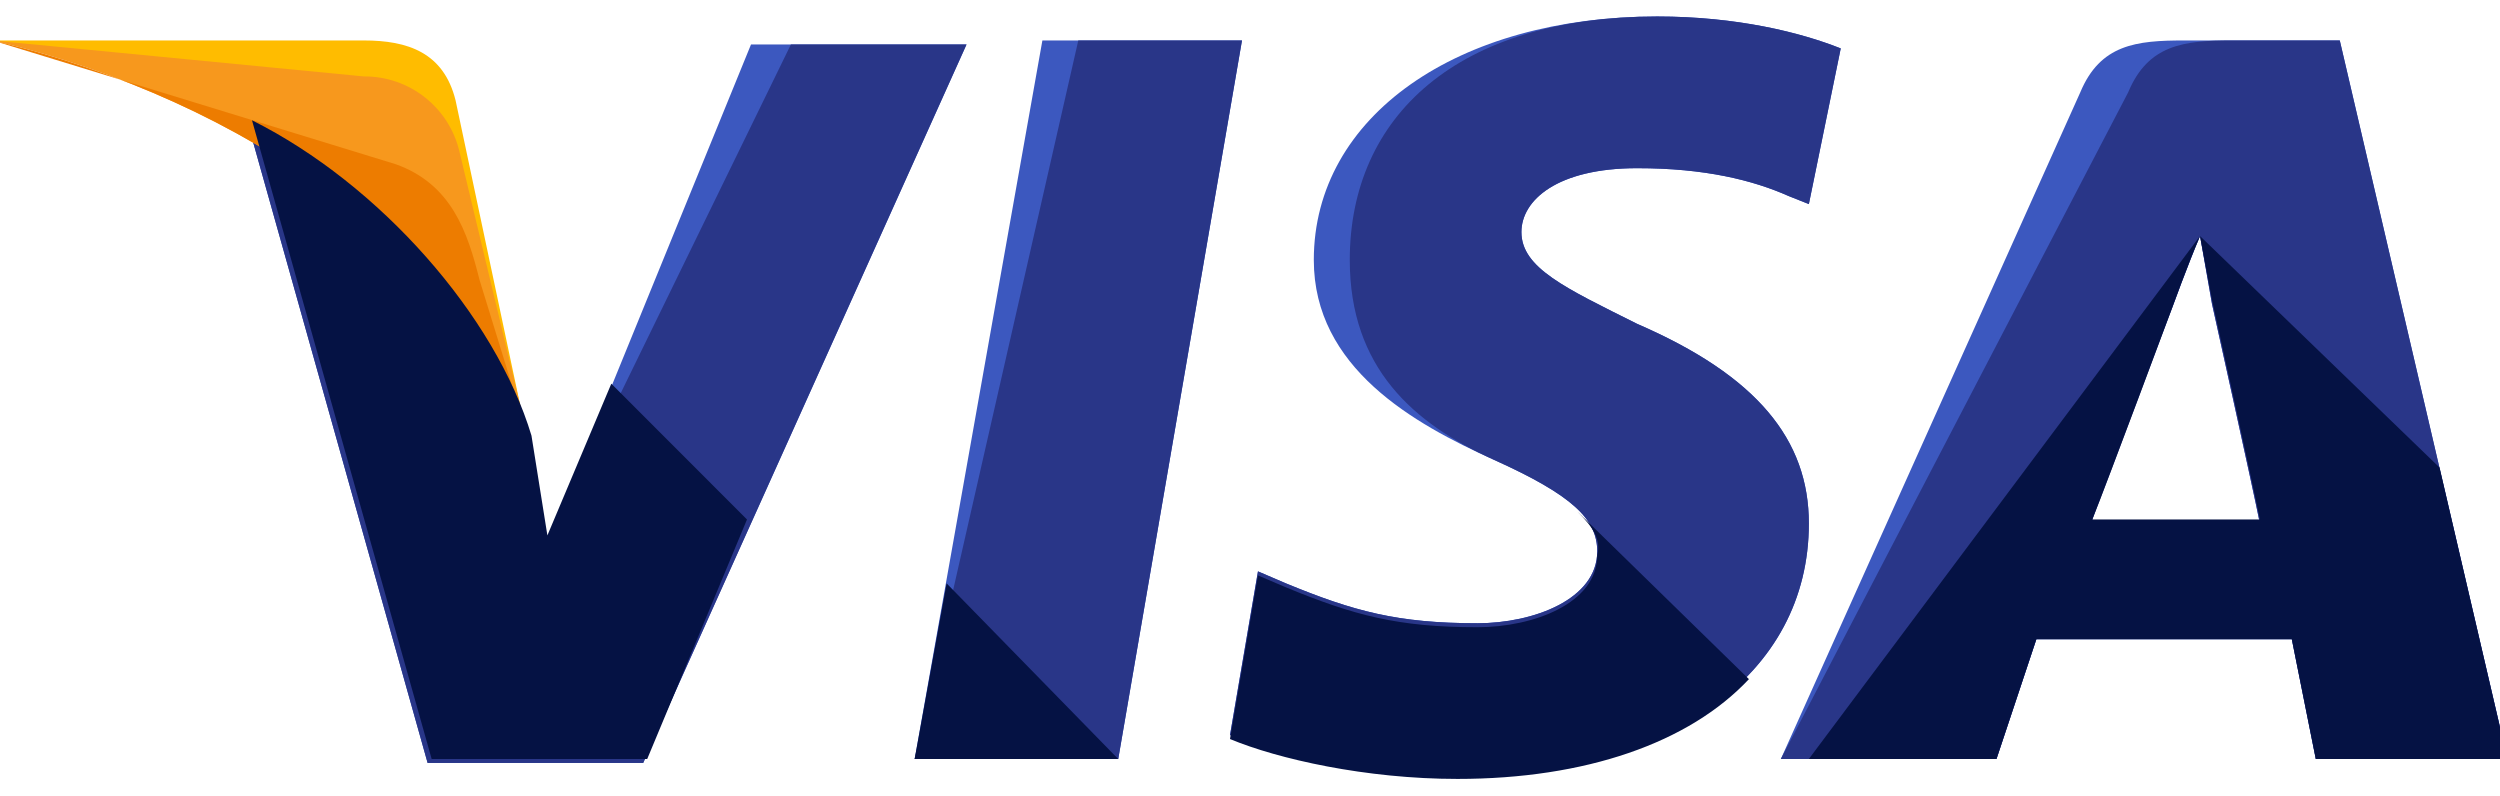
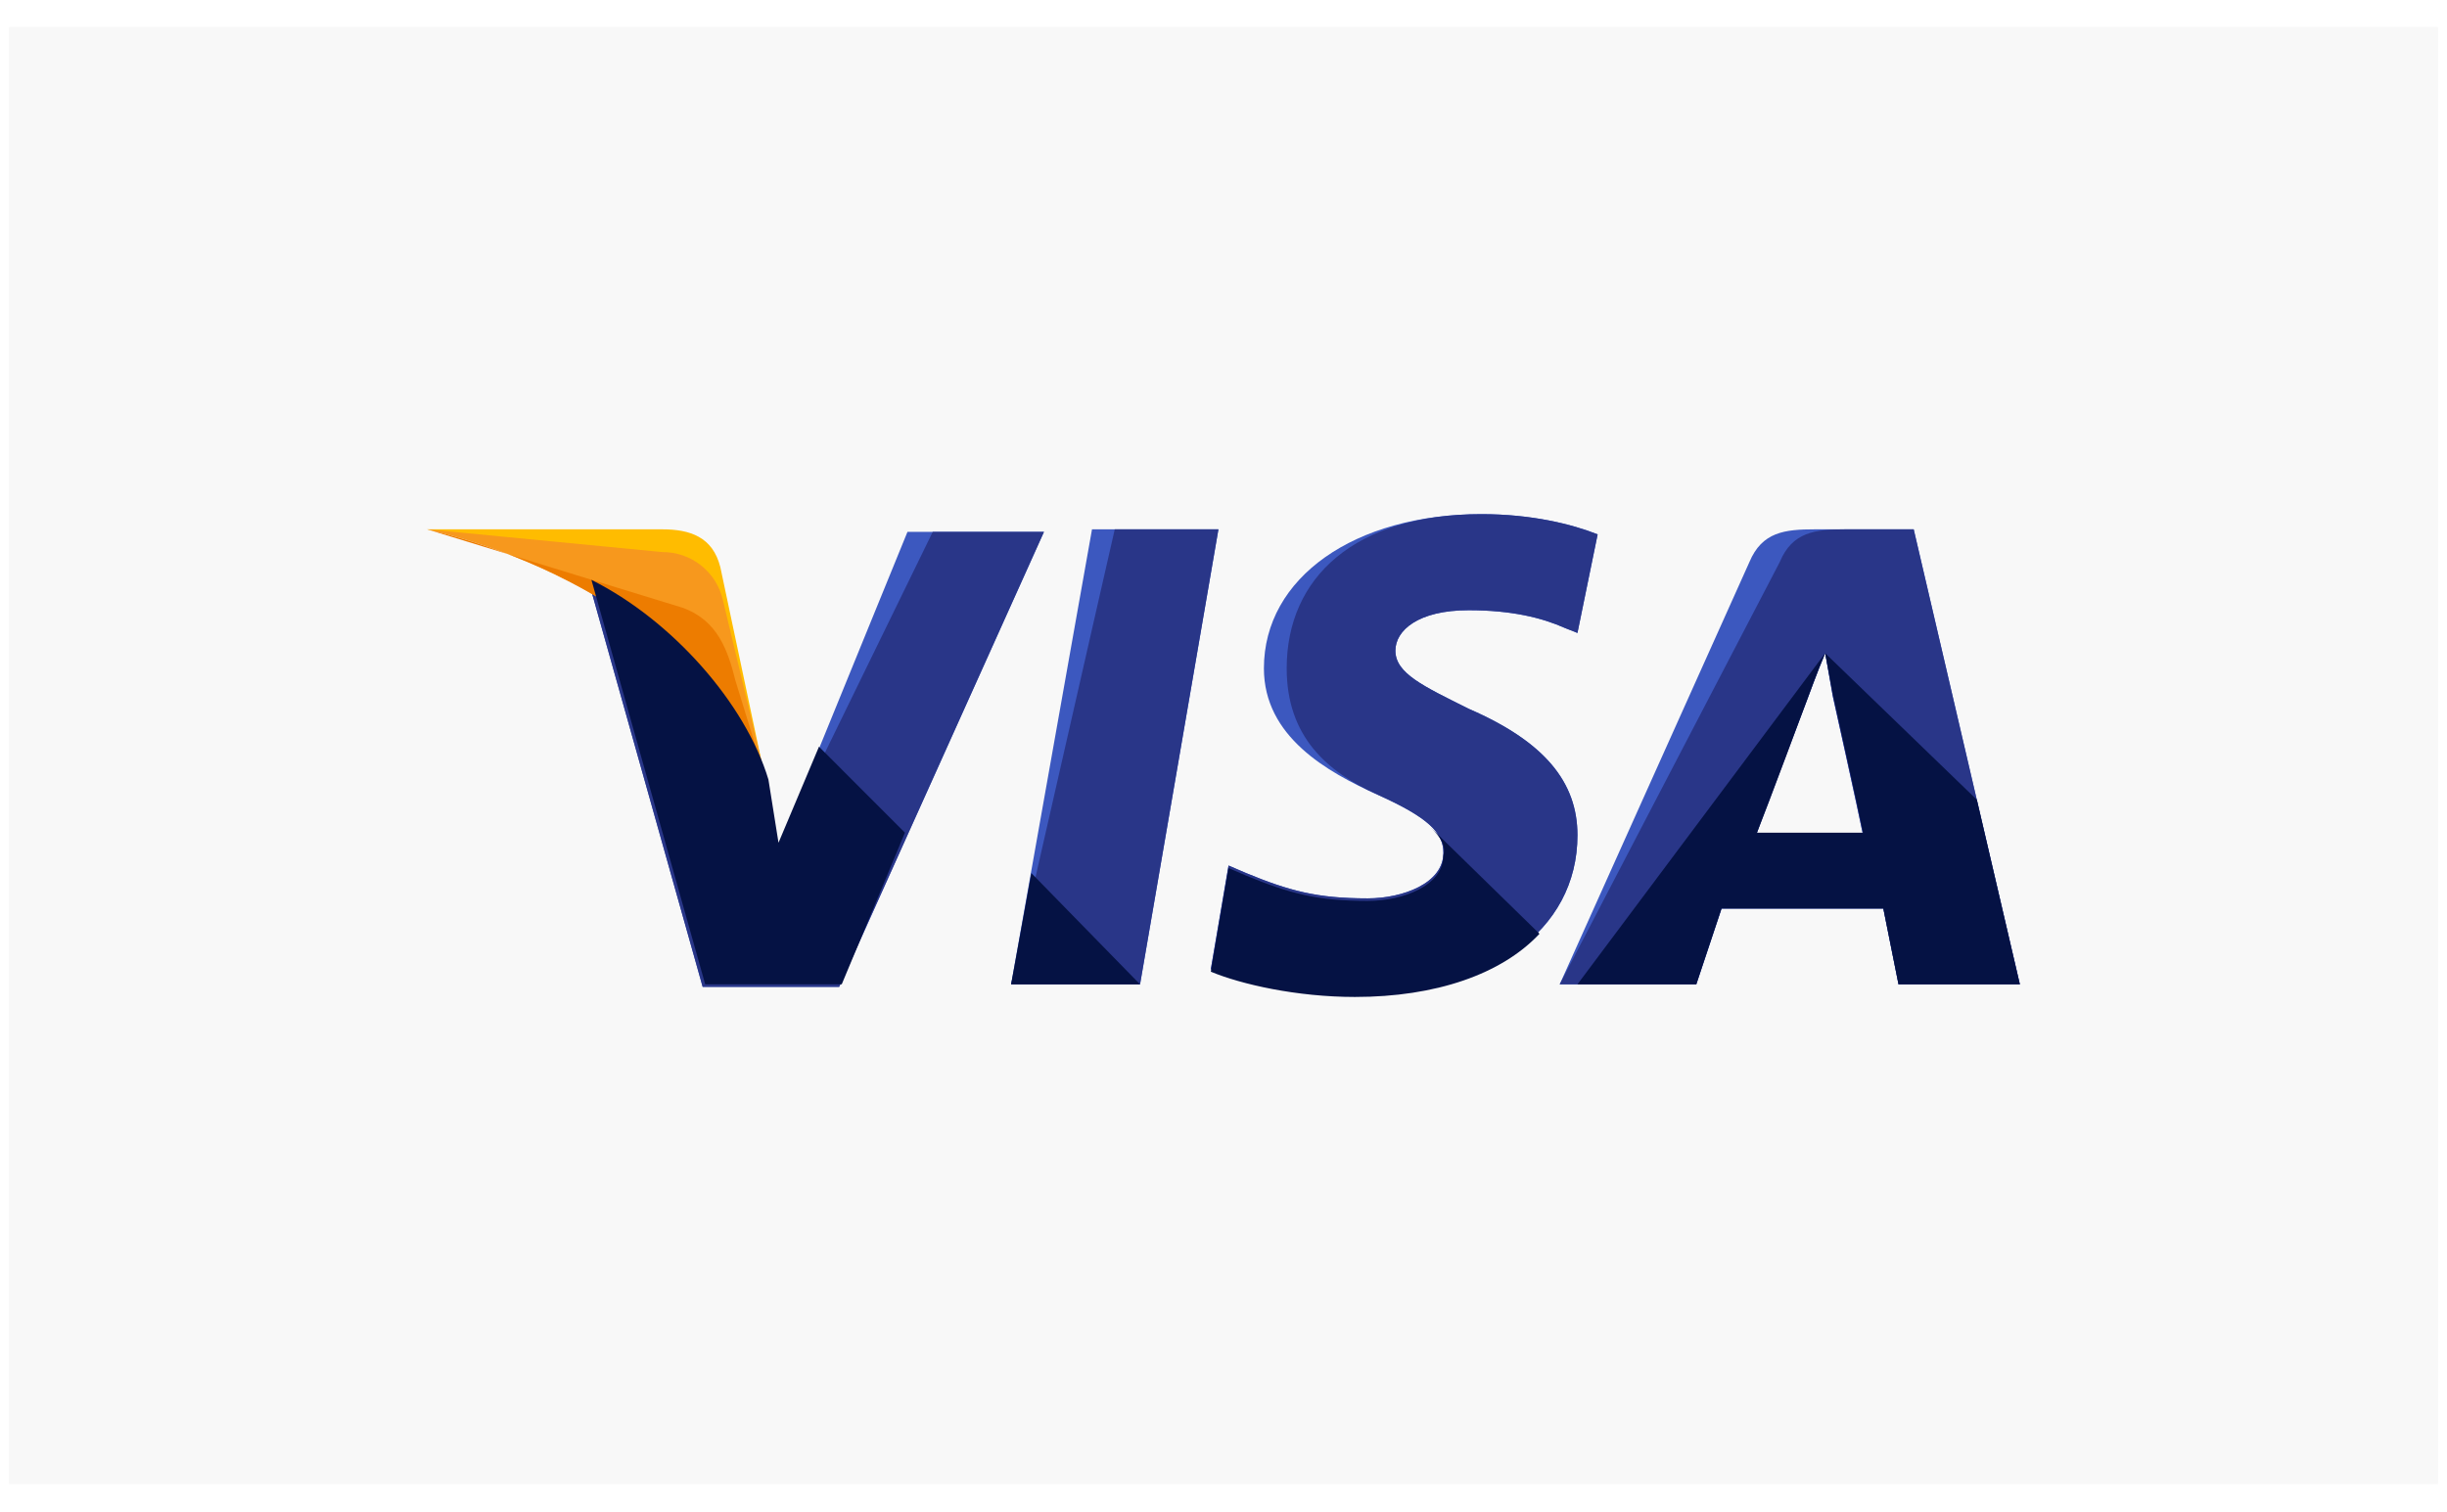
- <svg xmlns="http://www.w3.org/2000/svg" width="44" height="14" viewBox="0 0 44 14">
+ <svg xmlns="http://www.w3.org/2000/svg" width="68" height="42" viewBox="0 0 68 42">
  <g>
    <g>
      <g>
-         <g>
-           <path fill="#3c58bf" d="M16.098 13.358L18.346.712h3.513l-2.178 12.646z" />
-         </g>
-         <g>
-           <path fill="#293688" d="M16.098 13.358L18.978.712h2.881l-2.178 12.646z" />
-         </g>
-         <g>
-           <path fill="#3c58bf" d="M32.397.852C31.695.572 30.57.29 29.167.29c-3.515 0-6.044 1.757-6.044 4.286 0 1.897 1.757 2.88 3.162 3.513 1.405.632 1.826 1.054 1.826 1.616 0 .843-1.123 1.264-2.107 1.264-1.405 0-2.178-.21-3.372-.702l-.492-.211-.492 2.88c.843.352 2.388.703 4.004.703 3.725 0 6.184-1.756 6.184-4.426 0-1.475-.914-2.6-3.022-3.513-1.264-.632-2.037-.984-2.037-1.616 0-.562.632-1.124 2.037-1.124 1.195 0 2.038.211 2.67.492l.352.14.561-2.74z" />
-         </g>
-         <g>
-           <path fill="#293688" d="M32.397.852C31.695.572 30.57.29 29.167.29c-3.515 0-5.411 1.757-5.411 4.286 0 1.897 1.124 2.88 2.529 3.513 1.405.632 1.826 1.054 1.826 1.616 0 .843-1.123 1.264-2.107 1.264-1.405 0-2.178-.21-3.372-.702l-.492-.211-.492 2.88c.843.352 2.388.703 4.004.703 3.725 0 6.184-1.756 6.184-4.426 0-1.475-.914-2.6-3.022-3.513-1.264-.632-2.037-.984-2.037-1.616 0-.562.632-1.124 2.037-1.124 1.195 0 2.038.211 2.67.492l.352.14.561-2.74z" />
-         </g>
-         <g>
-           <path fill="#3c58bf" d="M41.18.712l2.95 12.646h-3.372l-.422-2.108H35.84l-.702 2.108h-3.795l5.27-11.733c.352-.843.984-.913 1.827-.913zm-4.356 8.5h2.95c-.14-.702-.843-3.863-.843-3.863l-.21-1.195c-.211.492-.492 1.265-.492 1.265s-1.195 3.091-1.405 3.724z" />
-         </g>
-         <g>
-           <path fill="#293688" d="M41.18.712l2.95 12.646h-3.372l-.422-2.108H35.84l-.702 2.108h-3.795l6.113-11.733c.351-.843.984-.913 1.827-.913zm-4.356 8.5h2.95c-.14-.702-.843-3.863-.843-3.863l-.21-1.195c-.211.492-.492 1.265-.492 1.265s-1.125 3.02-1.405 3.724z" />
-         </g>
-         <g>
-           <path fill="#3c58bf" d="M9.634 9.564l-.35-1.827c-.634-2.107-2.67-4.426-4.918-5.55l3.16 11.241h3.794L17.011.782h-3.793z" />
-         </g>
-         <g>
-           <path fill="#293688" d="M9.634 9.564l-.35-1.827c-.634-2.107-2.67-4.426-4.918-5.55l3.16 11.241h3.794L17.011.782H13.92z" />
-         </g>
-         <g>
-           <path fill="#ffbc00" d="M-.13.712L.5.852C4.998 1.906 8.09 4.576 9.284 7.738L8.018 1.766C7.808.922 7.175.712 6.402.712z" />
-         </g>
-         <g>
-           <path fill="#f7981d" d="M-.13.712c4.496 1.054 8.219 3.794 9.414 6.955L8.089 2.68a1.716 1.716 0 0 0-1.687-1.335z" />
-         </g>
-         <g>
-           <path fill="#ed7c00" d="M-.13.712c4.496 1.054 8.219 3.794 9.414 6.955l-.844-2.74c-.211-.843-.492-1.686-1.476-2.037z" />
-         </g>
+         <path fill="#f8f8f8" d="M.25.75h67.5v40.5H.25z" />
+       </g>
+       <g>
        <g>
          <g>
-             <path fill="#051244" d="M13.147 9.143l-2.388-2.39-1.125 2.67-.28-1.756c-.633-2.108-2.67-4.426-4.919-5.55l3.162 11.241h3.794z" />
+             <path fill="#3c58bf" d="M28.098 27.358l2.248-12.646h3.513l-2.178 12.646z" />
          </g>
          <g>
-             <path fill="#051244" d="M19.68 13.358l-3.02-3.091-.562 3.091z" />
+             <path fill="#293688" d="M28.098 27.358l2.88-12.646h2.881l-2.178 12.646z" />
          </g>
          <g>
-             <path fill="#051244" d="M27.76 9.002c.281.281.422.492.351.773 0 .843-1.123 1.264-2.107 1.264-1.405 0-2.178-.21-3.372-.702l-.492-.21-.492 2.88c.843.351 2.388.702 4.004.702 2.249 0 4.075-.632 5.129-1.756z" />
+             <path fill="#3c58bf" d="M44.397 14.852c-.702-.28-1.827-.562-3.23-.562-3.515 0-6.044 1.757-6.044 4.286 0 1.897 1.757 2.88 3.162 3.513 1.405.632 1.826 1.054 1.826 1.616 0 .843-1.123 1.264-2.107 1.264-1.405 0-2.178-.21-3.372-.702l-.492-.211-.492 2.88c.843.352 2.388.703 4.004.703 3.725 0 6.184-1.756 6.184-4.426 0-1.475-.914-2.6-3.022-3.513-1.264-.632-2.037-.984-2.037-1.616 0-.562.632-1.124 2.037-1.124 1.195 0 2.038.211 2.67.492l.352.14.561-2.74z" />
          </g>
          <g>
-             <path fill="#051244" d="M31.836 13.358h3.302l.702-2.108h4.496l.422 2.108h3.372l-1.194-5.129-4.216-4.075.211 1.124s.703 3.162.843 3.865h-2.95c.28-.703 1.405-3.724 1.405-3.724s.28-.773.491-1.265" />
+             <path fill="#293688" d="M44.397 14.852c-.702-.28-1.827-.562-3.23-.562-3.515 0-5.411 1.757-5.411 4.286 0 1.897 1.124 2.88 2.529 3.513 1.405.632 1.826 1.054 1.826 1.616 0 .843-1.123 1.264-2.107 1.264-1.405 0-2.178-.21-3.372-.702l-.492-.211-.492 2.88c.843.352 2.388.703 4.004.703 3.725 0 6.184-1.756 6.184-4.426 0-1.475-.914-2.6-3.022-3.513-1.264-.632-2.037-.984-2.037-1.616 0-.562.632-1.124 2.037-1.124 1.195 0 2.038.211 2.67.492l.352.14.561-2.74z" />
+           </g>
+           <g>
+             <path fill="#3c58bf" d="M53.18 14.712l2.95 12.646h-3.372l-.422-2.108H47.84l-.702 2.108h-3.795l5.27-11.733c.352-.843.984-.913 1.827-.913zm-4.356 8.5h2.95c-.14-.702-.843-3.863-.843-3.863l-.21-1.195c-.211.492-.492 1.265-.492 1.265s-1.195 3.091-1.405 3.724z" />
+           </g>
+           <g>
+             <path fill="#293688" d="M53.18 14.712l2.95 12.646h-3.372l-.422-2.108H47.84l-.702 2.108h-3.795l6.113-11.733c.351-.843.984-.913 1.827-.913zm-4.356 8.5h2.95c-.14-.702-.843-3.863-.843-3.863l-.21-1.195c-.211.492-.492 1.265-.492 1.265s-1.125 3.02-1.405 3.724z" />
+           </g>
+           <g>
+             <path fill="#3c58bf" d="M21.634 23.564l-.35-1.827c-.634-2.107-2.67-4.426-4.918-5.55l3.16 11.241h3.794l5.691-12.646h-3.793z" />
+           </g>
+           <g>
+             <path fill="#293688" d="M21.634 23.564l-.35-1.827c-.634-2.107-2.67-4.426-4.918-5.55l3.16 11.241h3.794l5.691-12.646H25.92z" />
+           </g>
+           <g>
+             <path fill="#ffbc00" d="M11.87 14.712l.631.14c4.497 1.054 7.588 3.724 8.783 6.886l-1.266-5.972c-.21-.844-.843-1.054-1.616-1.054z" />
+           </g>
+           <g>
+             <path fill="#f7981d" d="M11.87 14.712c4.496 1.054 8.219 3.794 9.414 6.955l-1.195-4.988a1.716 1.716 0 0 0-1.687-1.335z" />
+           </g>
+           <g>
+             <path fill="#ed7c00" d="M11.87 14.712c4.496 1.054 8.219 3.794 9.414 6.955l-.844-2.74c-.211-.843-.492-1.686-1.476-2.037z" />
+           </g>
+           <g>
+             <g>
+               <path fill="#051244" d="M25.147 23.143l-2.388-2.39-1.125 2.67-.28-1.756c-.633-2.108-2.67-4.426-4.919-5.55l3.162 11.241h3.794z" />
+             </g>
+             <g>
+               <path fill="#051244" d="M31.68 27.358l-3.02-3.091-.562 3.091z" />
+             </g>
+             <g>
+               <path fill="#051244" d="M39.76 23.002c.281.281.422.492.351.773 0 .843-1.123 1.265-2.107 1.265-1.405 0-2.178-.211-3.372-.703l-.492-.21-.492 2.88c.843.351 2.388.702 4.004.702 2.249 0 4.075-.632 5.129-1.756z" />
+             </g>
+             <g>
+               <path fill="#051244" d="M43.836 27.358h3.302l.702-2.108h4.496l.422 2.108h3.372l-1.194-5.129-4.216-4.075.211 1.124s.703 3.162.843 3.865h-2.95c.28-.703 1.405-3.724 1.405-3.724s.28-.773.491-1.265" />
+             </g>
          </g>
        </g>
      </g>
    </g>
  </g>
</svg>
